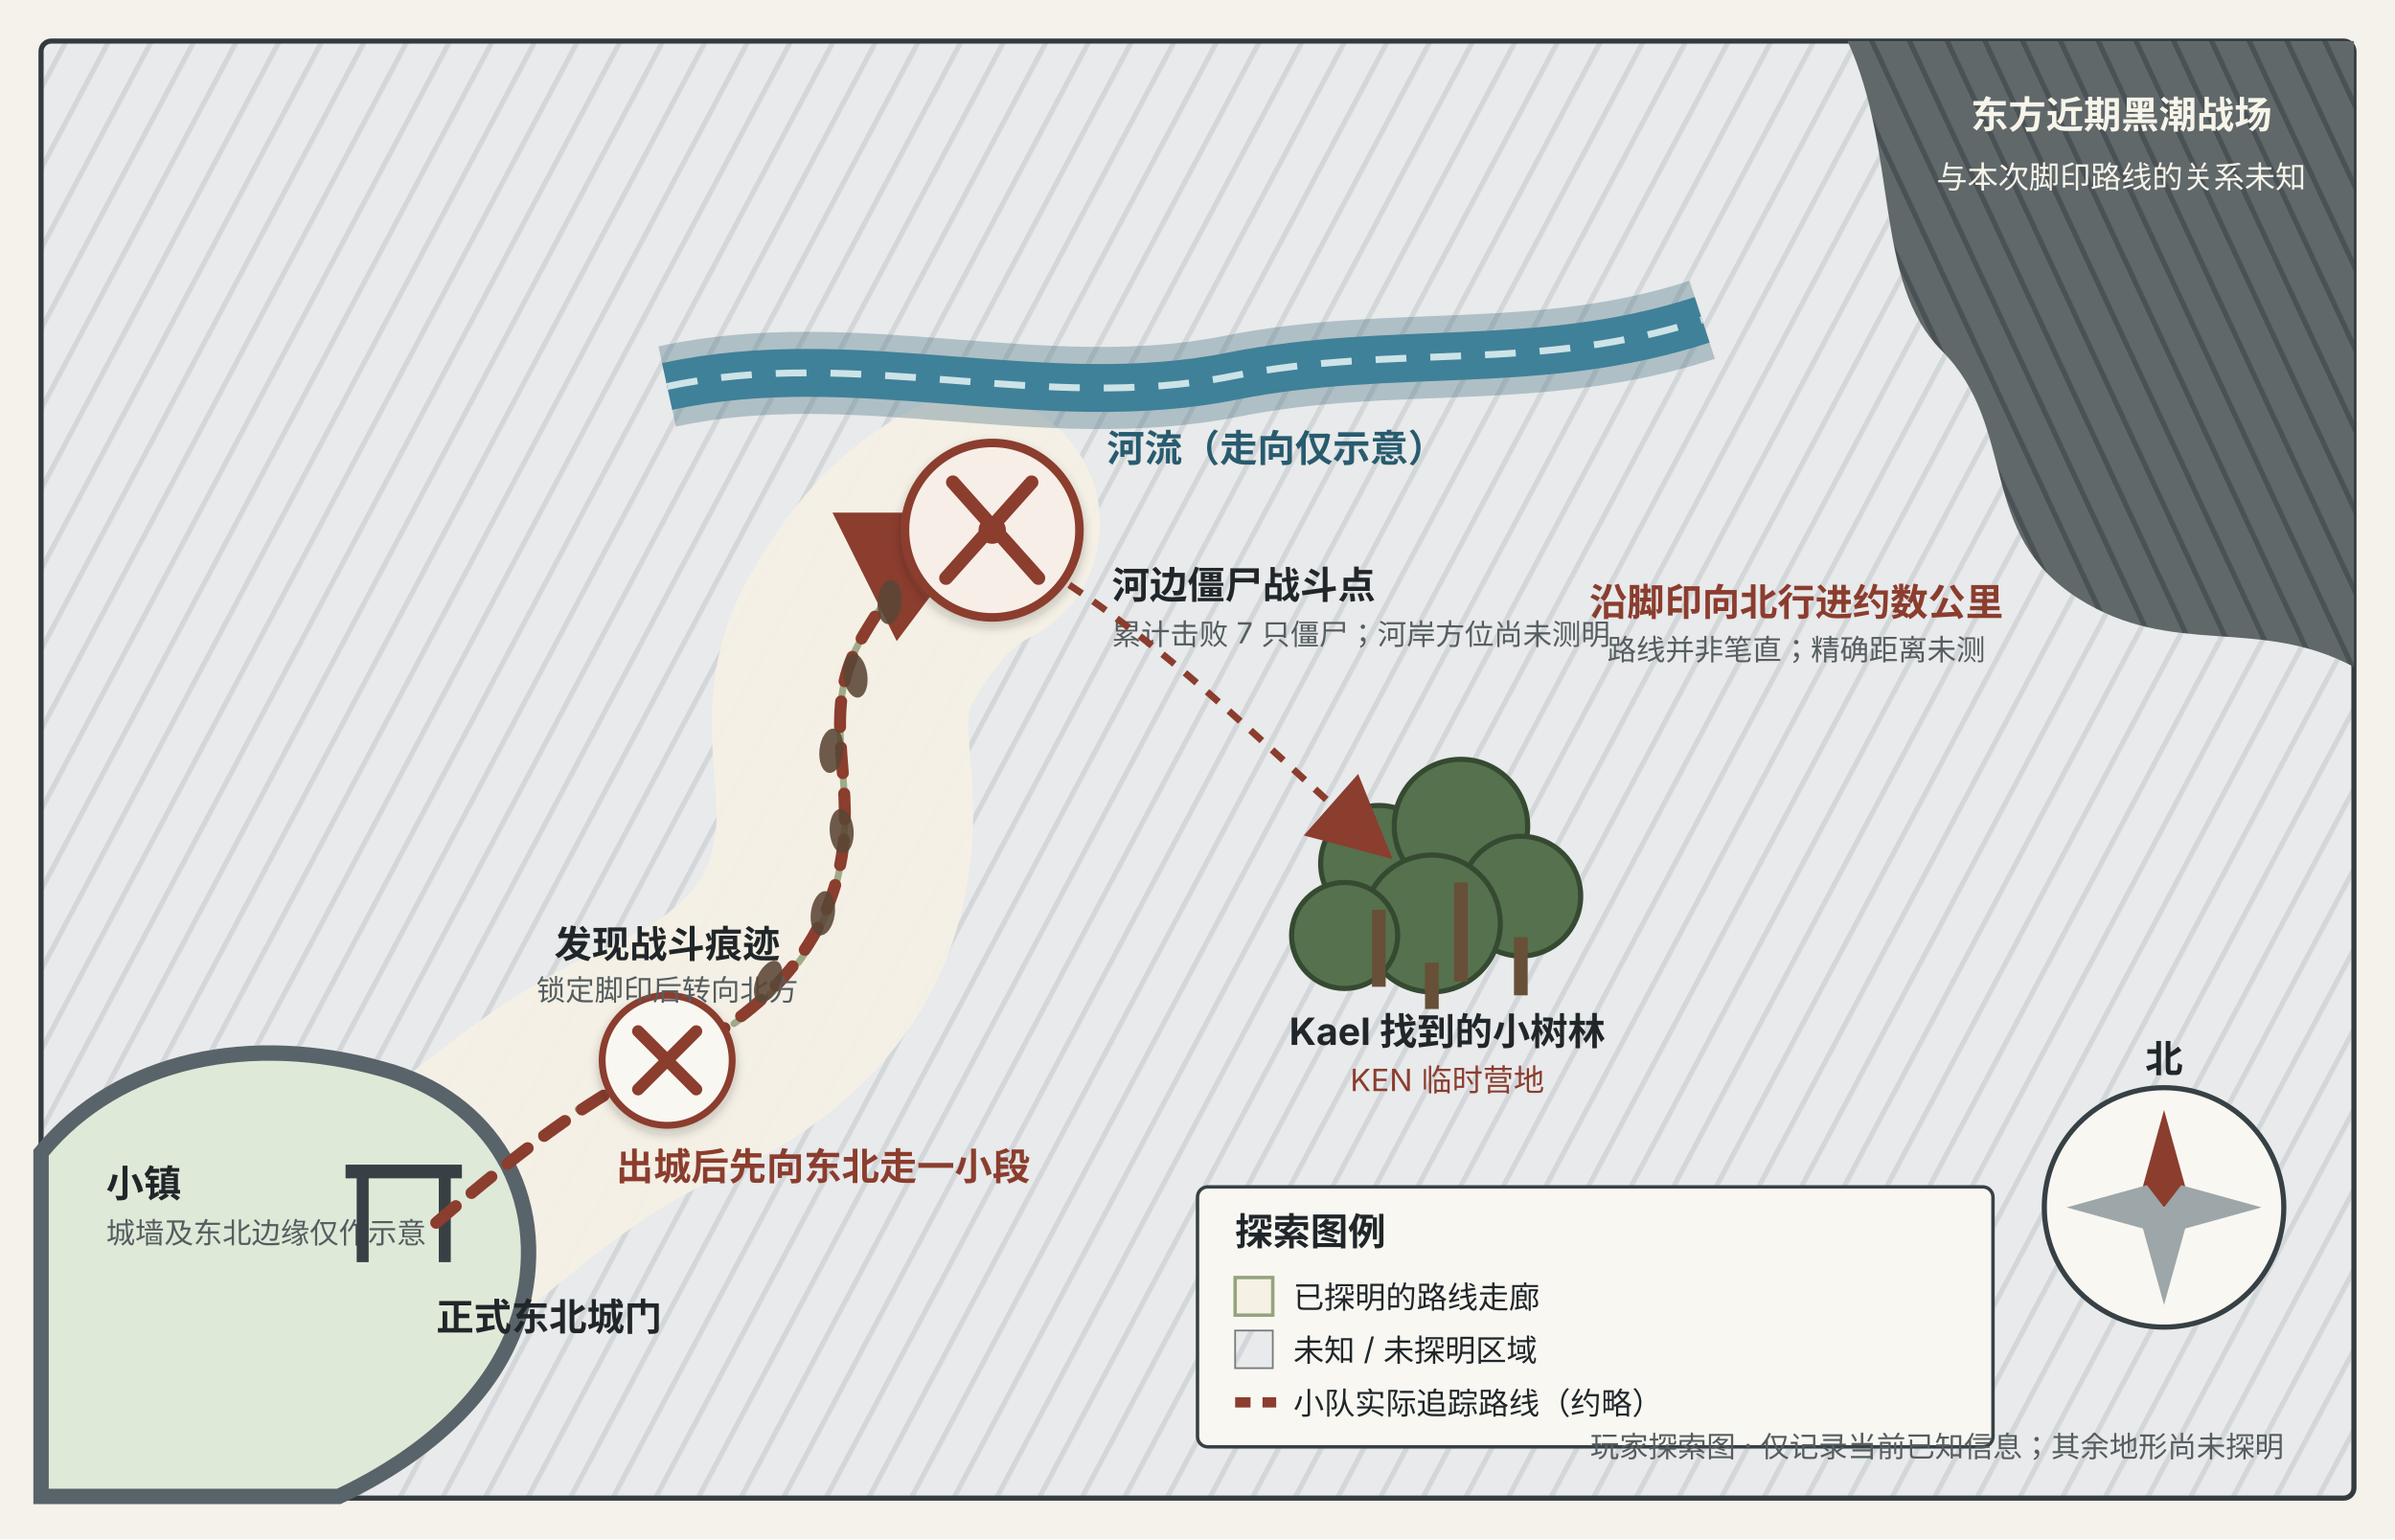
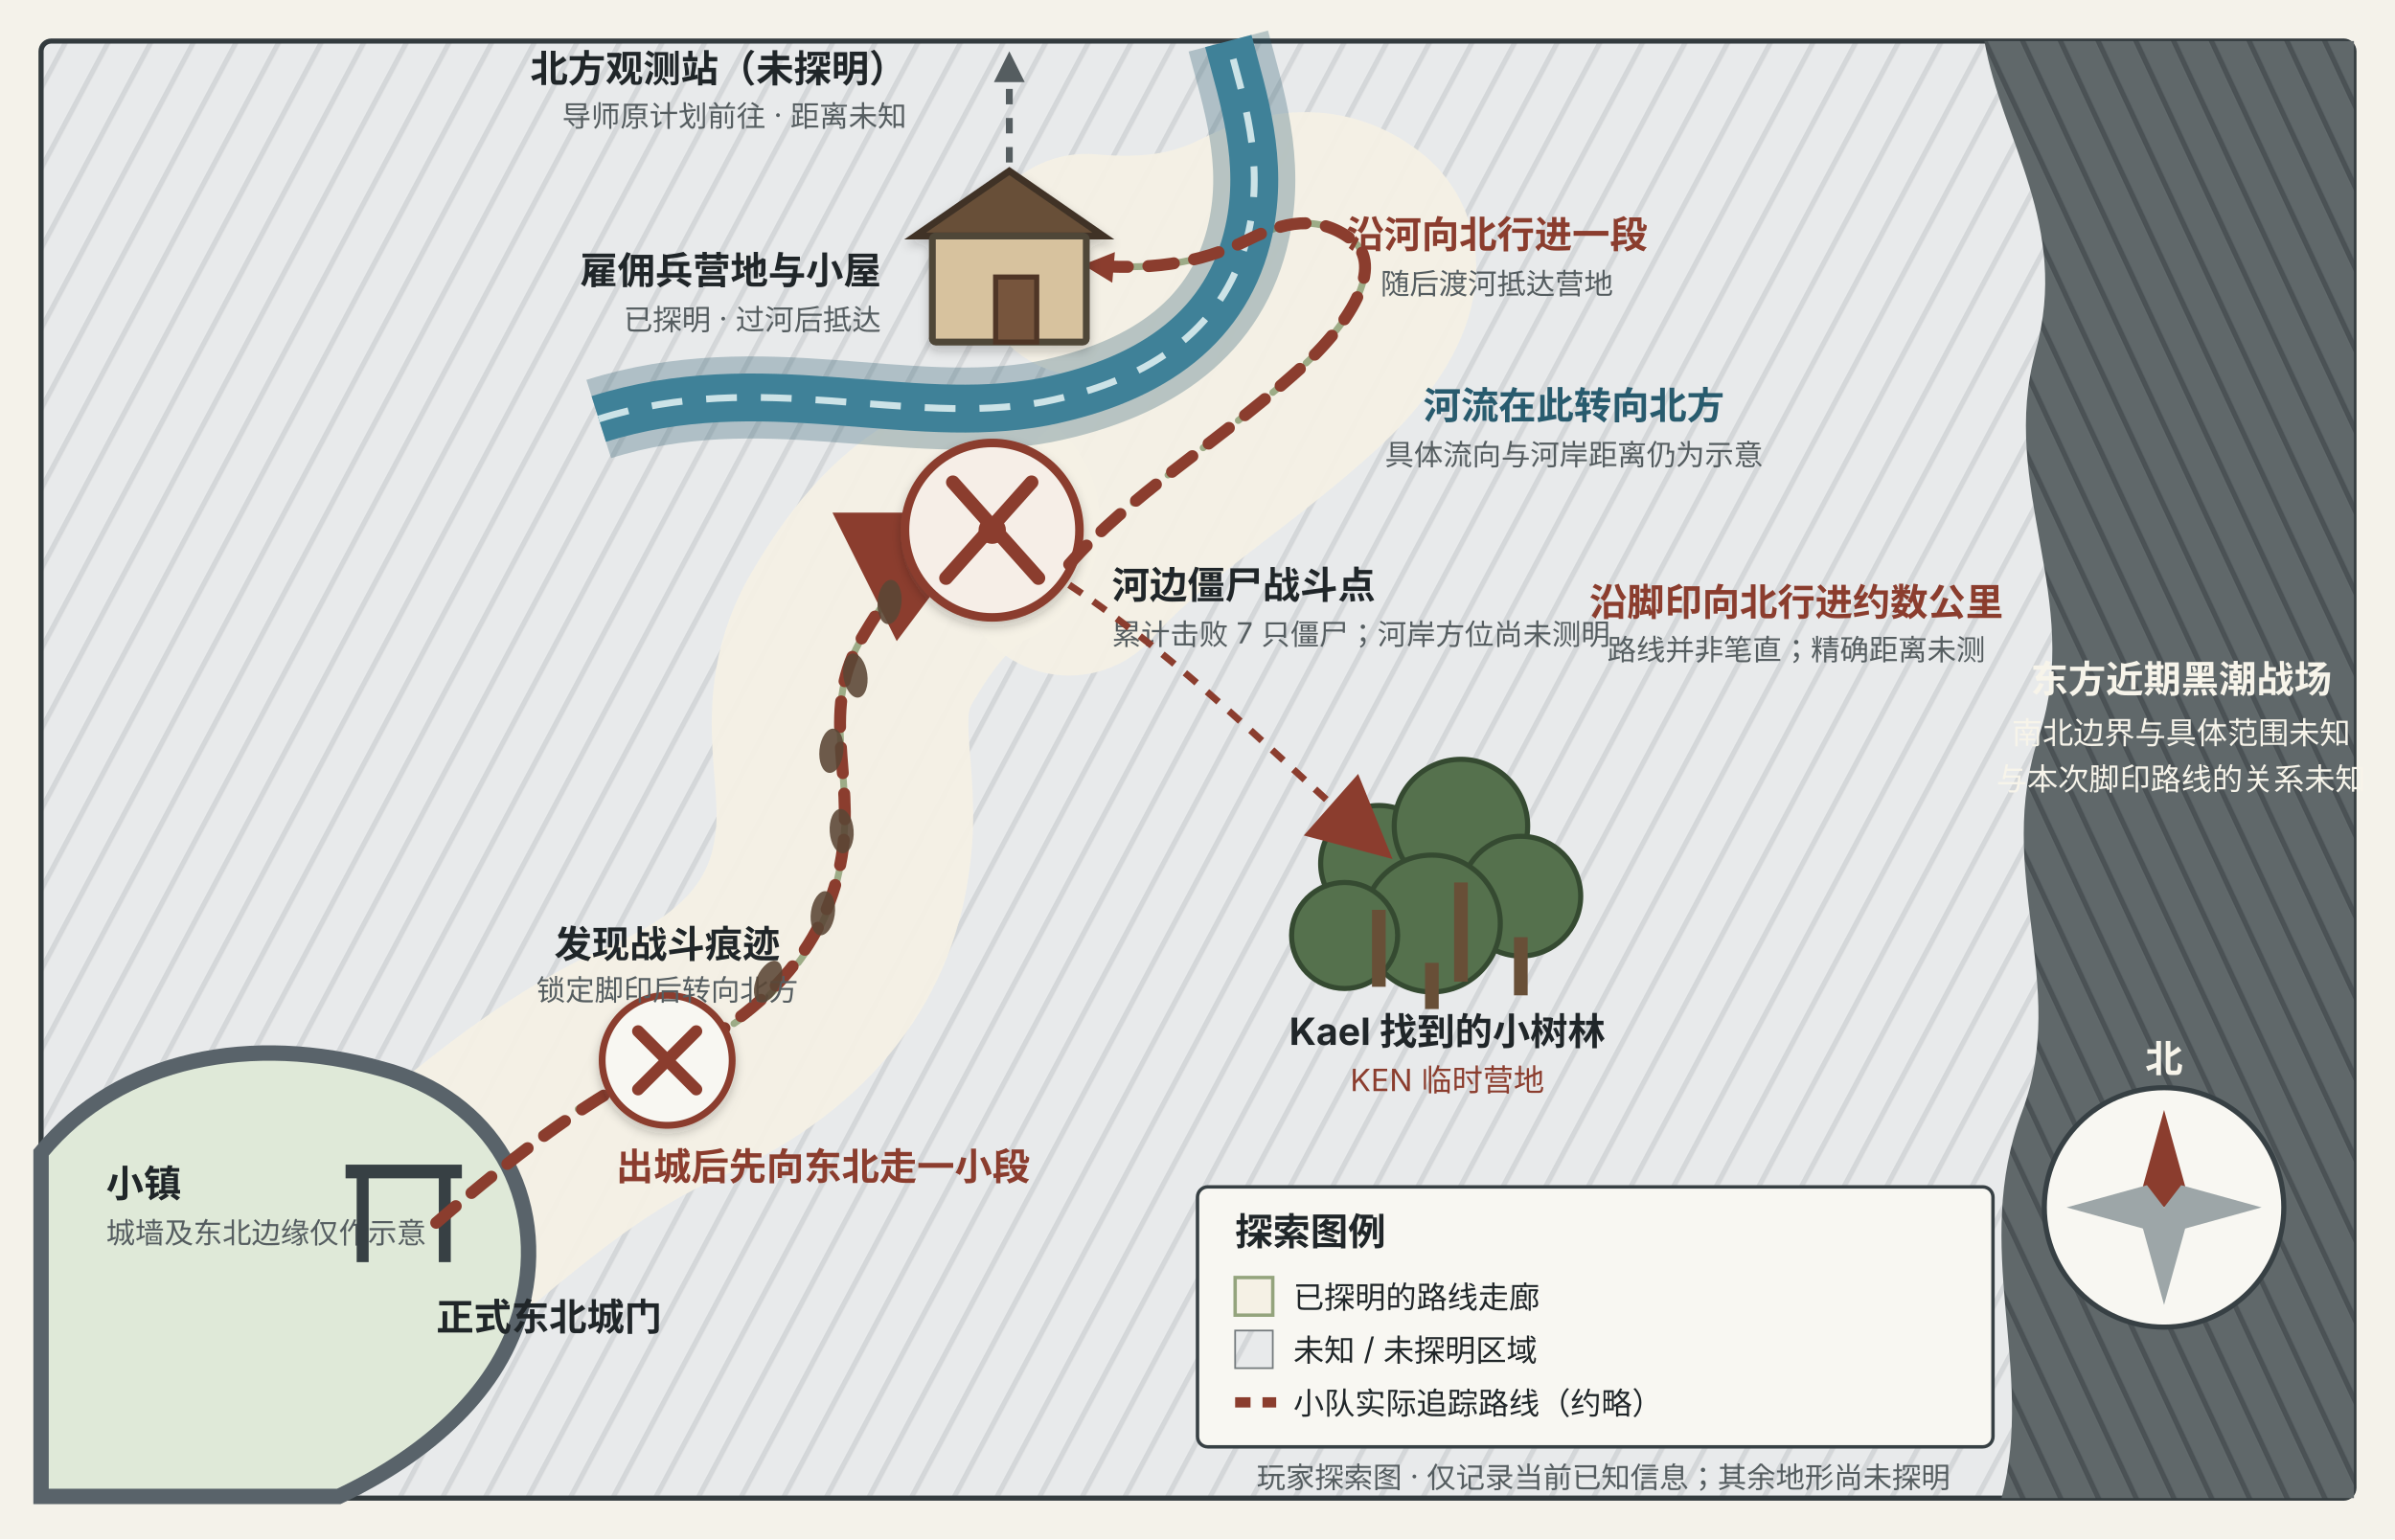
<svg xmlns="http://www.w3.org/2000/svg" width="1400" height="900" viewBox="0 0 1400 900" role="img" aria-labelledby="title desc">
  <defs>
    <pattern id="fog" width="22" height="22" patternUnits="userSpaceOnUse" patternTransform="rotate(28)">
      <rect width="22" height="22" fill="#e8eaeb" />
      <line x1="0" y1="0" x2="0" y2="22" stroke="#aeb3b5" stroke-width="6" opacity="0.34" />
    </pattern>
    <pattern id="warFog" width="20" height="20" patternUnits="userSpaceOnUse" patternTransform="rotate(-25)">
      <rect width="20" height="20" fill="#60686a" />
      <line x1="0" y1="0" x2="0" y2="20" stroke="#31383b" stroke-width="6" opacity="0.45" />
    </pattern>
    <marker id="arrow" markerWidth="12" markerHeight="12" refX="10" refY="6" orient="auto">
      <path d="M0,0 L12,6 L0,12 Z" fill="#8b3d2e" />
+     </marker>
+     <marker id="unknownArrow" markerWidth="18" markerHeight="18" refX="16" refY="9" orient="auto" markerUnits="userSpaceOnUse">
+       <path d="M0,0 L18,9 L0,18 Z" fill="#555d60" />
+     </marker>
+     <marker id="routeArrow" markerWidth="18" markerHeight="18" refX="16" refY="9" orient="auto" markerUnits="userSpaceOnUse">
+       <path d="M0,0 L18,9 L0,18 Z" fill="#8b3d2e" />
    </marker>
    <filter id="shadow" x="-30%" y="-30%" width="160%" height="160%">
      <feDropShadow dx="0" dy="3" stdDeviation="3" flood-color="#202629" flood-opacity="0.24" />
    </filter>
    <style>
      .label { font-family: Inter, "Noto Sans SC", "Microsoft YaHei", sans-serif; fill: #202629; letter-spacing: 0; }
      .small { font-size: 18px; }
      .medium { font-size: 22px; font-weight: 650; }
      .large { font-size: 34px; font-weight: 750; }
      .note { fill: #555d60; font-size: 17px; }
      .light { fill: #f7f4ea; }
      .accent { fill: #8b3d2e; }
      .water { fill: #285b6e; }
    </style>
  </defs>
  <rect width="1400" height="900" fill="#f4f2ea" />
  <rect x="24" y="24" width="1352" height="852" rx="6" fill="url(#fog)" stroke="#333b3e" stroke-width="3" />
-   <path d="M1080 24 H1376 V390 C1320 360 1270 385 1215 350 C1155 312 1180 250 1135 205 C1095 165 1110 90 1080 24 Z" fill="url(#warFog)" />
-   <text x="1240" y="75" text-anchor="middle" class="label medium light" style="fill:#f7f4ea">东方近期黑潮战场</text>
-   <text x="1240" y="110" text-anchor="middle" class="label small light" style="fill:#f7f4ea">与本次脚印路线的关系未知</text>
+   <path d="M1160 24 H1376 V876 H1170 C1190 800 1152 730 1182 650 C1210 575 1165 510 1192 430 C1218 350 1168 285 1190 205 C1210 132 1170 82 1160 24 Z" fill="url(#warFog)" />
+   <text x="1275" y="405" text-anchor="middle" class="label medium light" style="fill:#f7f4ea">东方近期黑潮战场</text>
+   <text x="1275" y="435" text-anchor="middle" class="label small light" style="fill:#f7f4ea">南北边界与具体范围未知</text>
+   <text x="1275" y="462" text-anchor="middle" class="label small light" style="fill:#f7f4ea">与本次脚印路线的关系未知</text>
  <path d="M236 729 C300 674 340 642 390 620 C454 592 485 550 492 501 C500 452 478 415 505 371 C524 339 542 319 568 306" fill="none" stroke="#f5f1e5" stroke-width="150" stroke-linecap="round" stroke-linejoin="round" opacity="0.92" />
  <path d="M236 729 C300 674 340 642 390 620 C454 592 485 550 492 501 C500 452 478 415 505 371 C524 339 542 319 568 306" fill="none" stroke="#94a47d" stroke-width="4" stroke-dasharray="14 12" stroke-linecap="round" opacity="0.9" />
+   <path d="M625 330 C660 290 710 260 755 220 C790 190 810 155 790 140 C770 125 750 130 730 140 C700 155 670 158 635 155" fill="none" stroke="#f5f1e5" stroke-width="130" stroke-linecap="round" stroke-linejoin="round" opacity="0.92" />
+   <path d="M625 330 C660 290 710 260 755 220 C790 190 810 155 790 140 C770 125 750 130 730 140 C700 155 670 158 635 155" fill="none" stroke="#94a47d" stroke-width="4" stroke-dasharray="14 12" stroke-linecap="round" opacity="0.9" />
  <path d="M24 875 V674 C70 618 148 604 223 625 C288 642 321 700 305 764 C293 812 251 850 198 875 Z" fill="#dfe9d8" stroke="#59636a" stroke-width="9" />
  <text x="62" y="700" class="label medium">小镇</text>
  <text x="62" y="727" class="label note">城墙及东北边缘仅作示意</text>
  <g transform="translate(236 718)">
    <path d="M-24 20 V-33 H24 V20" fill="none" stroke="#374044" stroke-width="7" />
    <path d="M-34 -33 H34" stroke="#374044" stroke-width="8" />
  </g>
  <text x="255" y="778" class="label medium">正式东北城门</text>
  <path d="M255 715 C305 672 345 642 390 620 C452 591 484 549 492 501 C500 452 478 415 505 371 C524 339 542 319 568 306" fill="none" stroke="#8b3d2e" stroke-width="7" stroke-dasharray="15 12" stroke-linecap="round" stroke-linejoin="round" marker-end="url(#arrow)" />
  <g transform="translate(390 620)" filter="url(#shadow)">
    <circle r="38" fill="#f8f7f2" stroke="#8b3d2e" stroke-width="4" />
    <path d="M-17 -17 L17 17 M17 -17 L-17 17" stroke="#8b3d2e" stroke-width="7" stroke-linecap="round" />
  </g>
  <text x="390" y="560" text-anchor="middle" class="label medium">发现战斗痕迹</text>
  <text x="390" y="585" text-anchor="middle" class="label note">锁定脚印后转向北方</text>
  <g fill="#5b4635" opacity="0.88">
    <ellipse cx="449" cy="574" rx="7" ry="13" transform="rotate(24 449 574)" />
    <ellipse cx="481" cy="534" rx="7" ry="13" transform="rotate(8 481 534)" />
    <ellipse cx="492" cy="486" rx="7" ry="13" transform="rotate(-4 492 486)" />
    <ellipse cx="486" cy="439" rx="7" ry="13" transform="rotate(6 486 439)" />
    <ellipse cx="500" cy="395" rx="7" ry="13" transform="rotate(-8 500 395)" />
    <ellipse cx="520" cy="352" rx="7" ry="13" transform="rotate(5 520 352)" />
  </g>
  <text x="1050" y="360" text-anchor="middle" class="label medium accent" style="fill:#8b3d2e">沿脚印向北行进约数公里</text>
  <text x="1050" y="386" text-anchor="middle" class="label note">路线并非笔直；精确距离未测</text>
  <text x="360" y="690" class="label medium accent" style="fill:#8b3d2e">出城后先向东北走一小段</text>
-   <path d="M390 226 C500 202 610 242 720 220 C815 201 900 218 995 187" fill="none" stroke="#285b6e" stroke-width="48" opacity="0.30" />
-   <path d="M390 226 C500 202 610 242 720 220 C815 201 900 218 995 187" fill="none" stroke="#3f8198" stroke-width="28" />
-   <path d="M390 226 C500 202 610 242 720 220 C815 201 900 218 995 187" fill="none" stroke="#cce3e7" stroke-width="4" stroke-dasharray="18 14" />
-   <text x="746" y="270" text-anchor="middle" class="label medium water" style="fill:#285b6e">河流（走向仅示意）</text>
+   <path d="M350 245 C445 215 530 250 610 235 C675 222 718 190 730 135 C739 94 727 58 718 24" fill="none" stroke="#285b6e" stroke-width="48" opacity="0.30" />
+   <path d="M350 245 C445 215 530 250 610 235 C675 222 718 190 730 135 C739 94 727 58 718 24" fill="none" stroke="#3f8198" stroke-width="28" />
+   <path d="M350 245 C445 215 530 250 610 235 C675 222 718 190 730 135 C739 94 727 58 718 24" fill="none" stroke="#cce3e7" stroke-width="4" stroke-dasharray="18 14" />
+   <text x="920" y="245" text-anchor="middle" class="label medium water" style="fill:#285b6e">河流在此转向北方</text>
+   <text x="920" y="272" text-anchor="middle" class="label note">具体流向与河岸距离仍为示意</text>
  <g transform="translate(580 310)" filter="url(#shadow)">
    <circle r="51" fill="#f6eee7" stroke="#8b3d2e" stroke-width="5" />
    <path d="M-27 28 L23 -28 M-23 -28 L27 28" stroke="#8b3d2e" stroke-width="8" stroke-linecap="round" />
    <circle cx="0" cy="0" r="8" fill="#8b3d2e" />
  </g>
  <text x="650" y="350" class="label medium">河边僵尸战斗点</text>
  <text x="650" y="377" class="label note">累计击败 7 只僵尸；河岸方位尚未测明</text>
  <g transform="translate(806 505)">
    <g fill="#55714d" stroke="#354a31" stroke-width="3">
      <circle cx="0" cy="0" r="34" />
      <circle cx="48" cy="-22" r="39" />
      <circle cx="83" cy="19" r="35" />
      <circle cx="31" cy="35" r="40" />
      <circle cx="-20" cy="42" r="31" />
    </g>
    <g stroke="#684f37" stroke-width="8">
      <path d="M0 27 V72" />
      <path d="M48 11 V69" />
      <path d="M83 43 V77" />
      <path d="M31 58 V85" />
    </g>
  </g>
  <text x="846" y="611" text-anchor="middle" class="label medium">Kael 找到的小树林</text>
  <text x="846" y="638" text-anchor="middle" class="label small accent" style="fill:#8b3d2e">KEN 临时营地</text>
  <path d="M625 342 C690 385 748 444 808 497" fill="none" stroke="#8b3d2e" stroke-width="4" stroke-dasharray="9 8" marker-end="url(#arrow)" />
+   <path d="M625 330 C660 290 710 260 755 220 C790 190 810 155 790 140 C770 125 750 130 730 140 C700 155 670 158 635 155" fill="none" stroke="#8b3d2e" stroke-width="7" stroke-dasharray="15 12" stroke-linecap="round" stroke-linejoin="round" marker-end="url(#routeArrow)" />
+   <text x="875" y="145" text-anchor="middle" class="label medium accent" style="fill:#8b3d2e">沿河向北行进一段</text>
+   <text x="875" y="172" text-anchor="middle" class="label note">随后渡河抵达营地</text>
+   <g transform="translate(535 100)" filter="url(#shadow)">
+     <path d="M0 38 L55 0 L110 38 Z" fill="#684f37" stroke="#3f3328" stroke-width="4" />
+     <rect x="10" y="38" width="90" height="62" rx="2" fill="#d7c29e" stroke="#4f4639" stroke-width="4" />
+     <rect x="47" y="62" width="24" height="38" fill="#77543d" stroke="#4f3628" stroke-width="3" />
+   </g>
+   <text x="515" y="166" text-anchor="end" class="label medium">雇佣兵营地与小屋</text>
+   <text x="515" y="193" text-anchor="end" class="label note">已探明 · 过河后抵达</text>
+   <path d="M590 95 V32" fill="none" stroke="#555d60" stroke-width="4" stroke-dasharray="9 8" marker-end="url(#unknownArrow)" />
+   <text x="530" y="48" text-anchor="end" class="label medium">北方观测站（未探明）</text>
+   <text x="530" y="74" text-anchor="end" class="label note">导师原计划前往 · 距离未知</text>
  <g transform="translate(1265 706)">
    <circle cx="0" cy="0" r="70" fill="#f8f7f2" stroke="#374044" stroke-width="3" />
    <path d="M0 -57 L13 -10 L0 0 L-13 -10 Z" fill="#8b3d2e" />
    <path d="M0 57 L13 10 L0 0 L-13 10 Z" fill="#9da6a8" />
    <path d="M-57 0 L-10 -13 L0 0 L-10 13 Z M57 0 L10 -13 L0 0 L10 13 Z" fill="#9da6a8" />
-     <text x="0" y="-79" text-anchor="middle" class="label medium">北</text>
+     <text x="0" y="-79" text-anchor="middle" class="label medium" style="fill:#f7f4ea">北</text>
  </g>
  <g transform="translate(700 694)">
    <rect width="465" height="152" rx="6" fill="#f8f7f2" stroke="#374044" stroke-width="2" />
    <text x="22" y="34" class="label medium">探索图例</text>
    <rect x="22" y="53" width="22" height="22" fill="#f5f1e5" stroke="#94a47d" stroke-width="2" />
    <text x="56" y="71" class="label small">已探明的路线走廊</text>
    <rect x="22" y="84" width="22" height="22" fill="url(#fog)" stroke="#747a7d" />
    <text x="56" y="102" class="label small">未知 / 未探明区域</text>
    <line x1="22" y1="126" x2="46" y2="126" stroke="#8b3d2e" stroke-width="6" stroke-dasharray="9 7" />
    <text x="56" y="133" class="label small">小队实际追踪路线（约略）</text>
  </g>
-   <text x="1335" y="852" text-anchor="end" class="label note">玩家探索图 · 仅记录当前已知信息；其余地形尚未探明</text>
+   <text x="1140" y="870" text-anchor="end" class="label note">玩家探索图 · 仅记录当前已知信息；其余地形尚未探明</text>
</svg>
